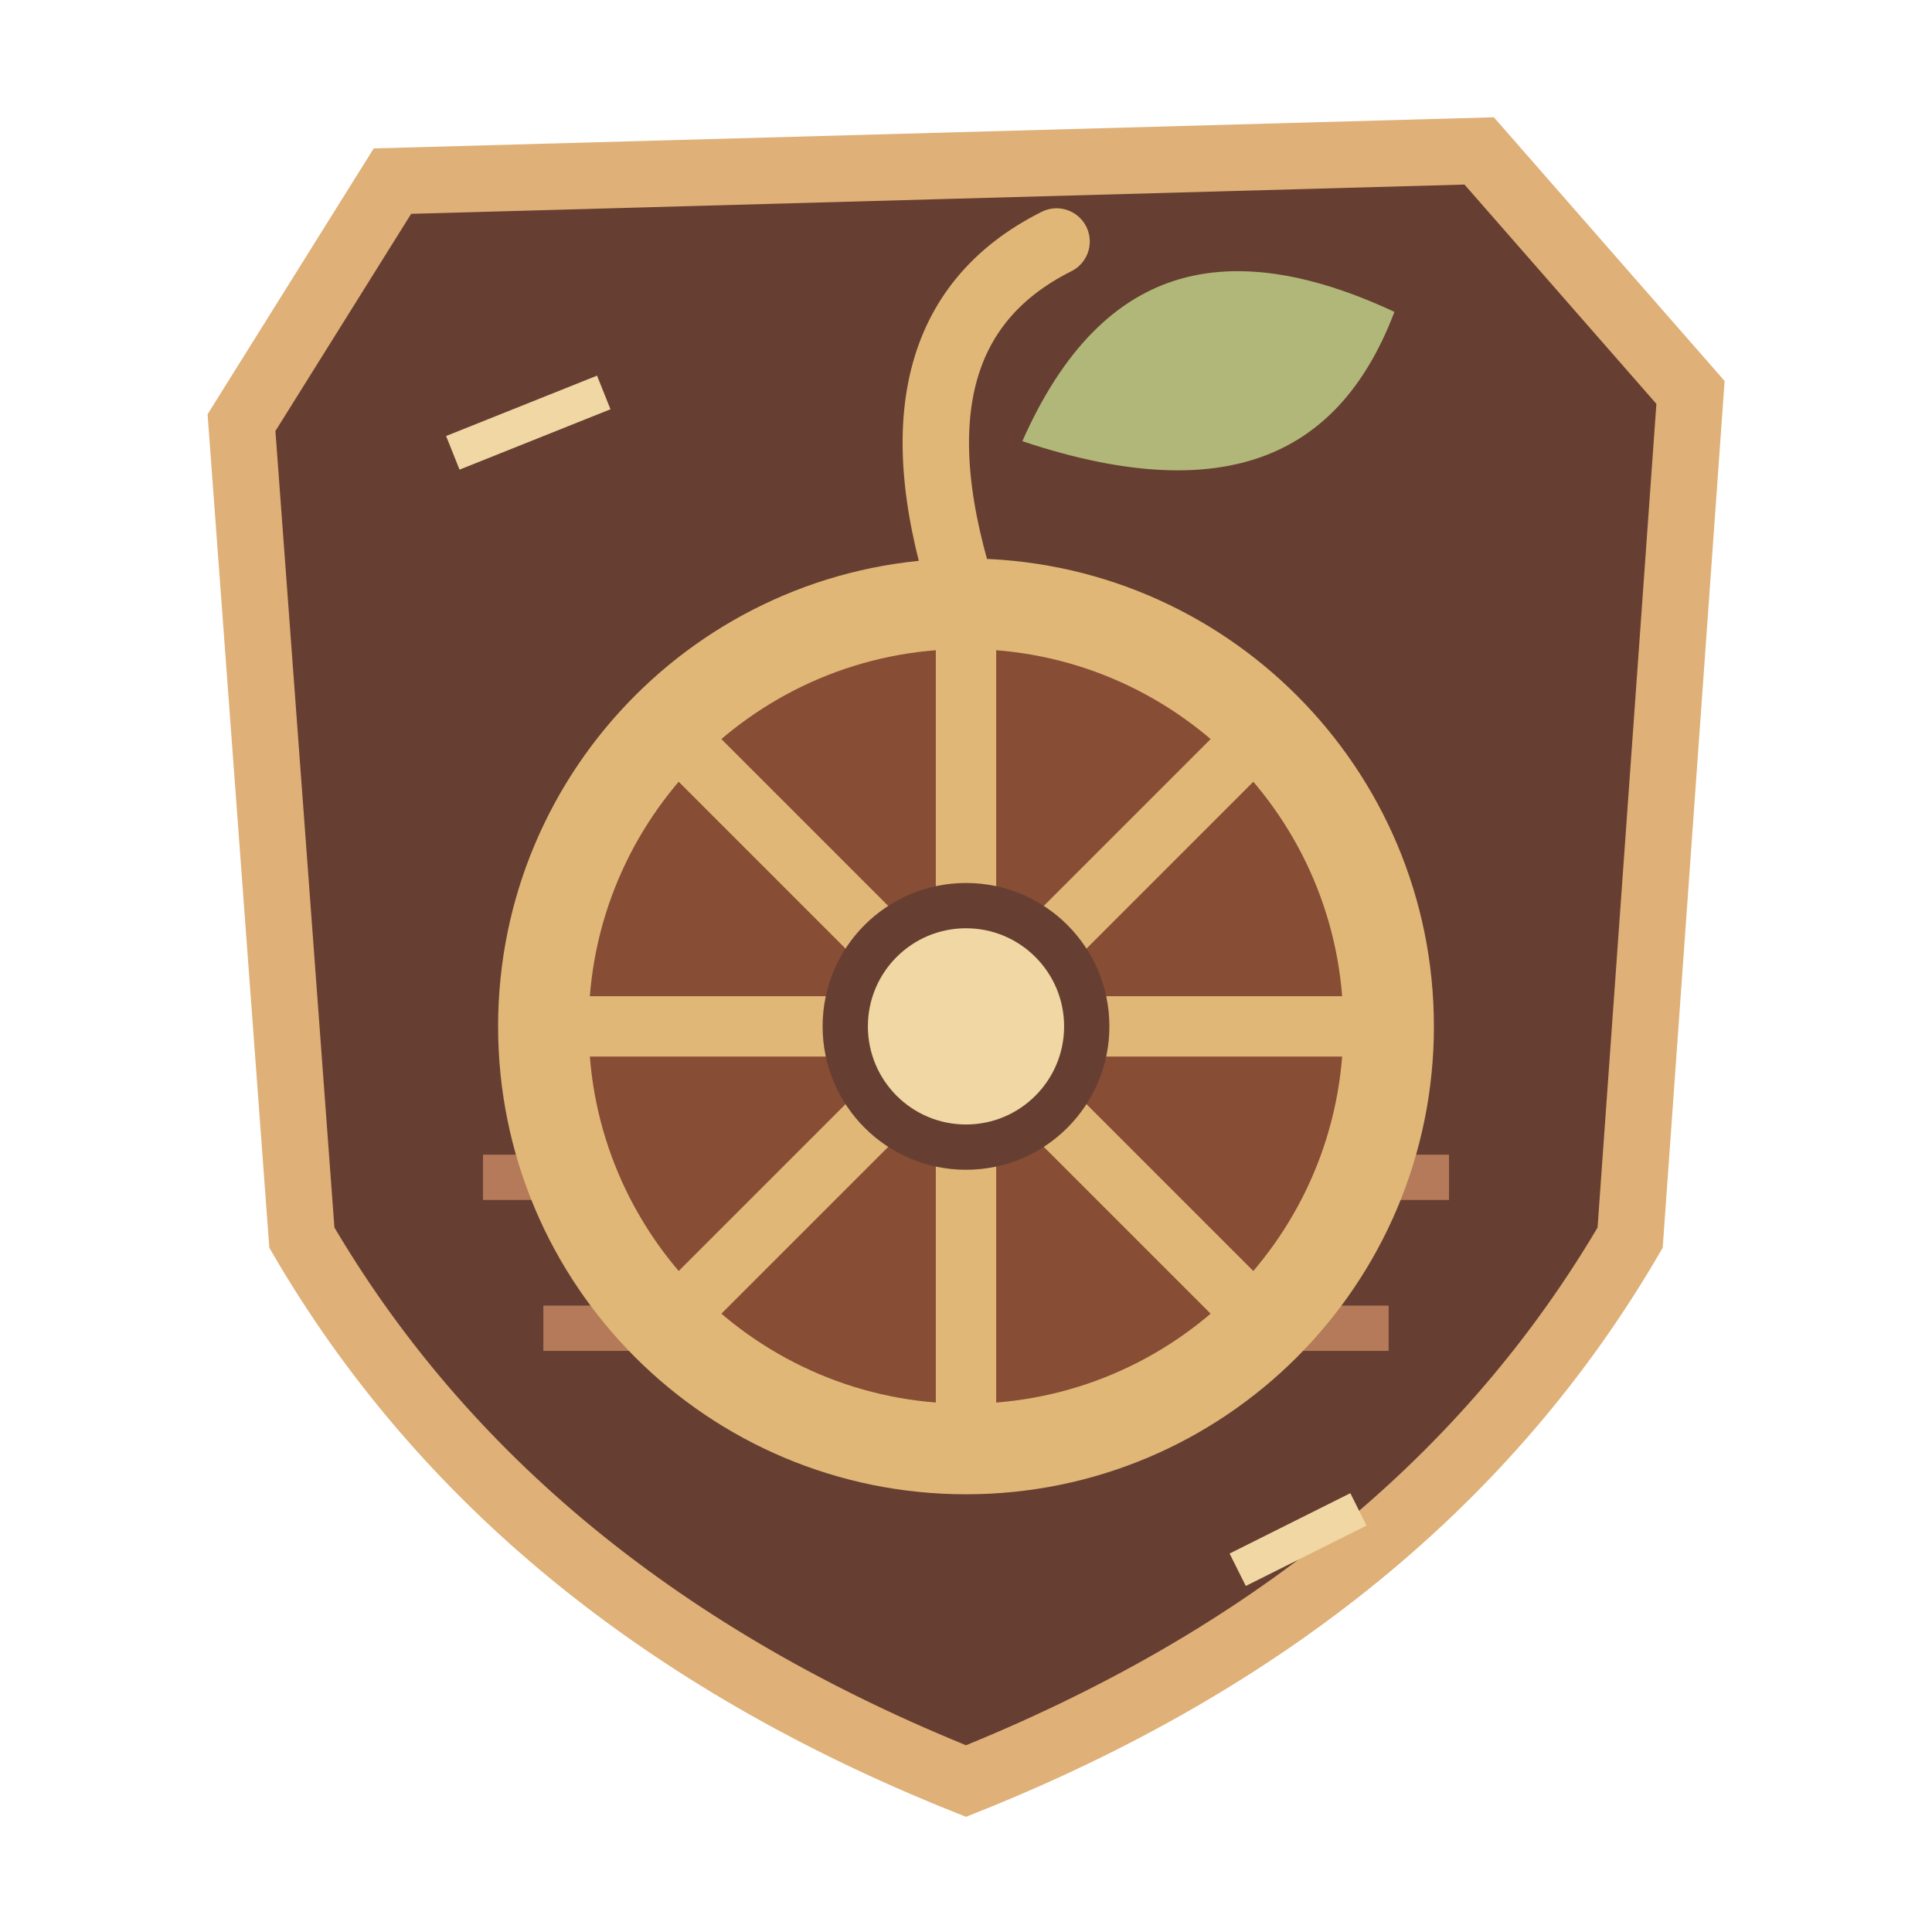
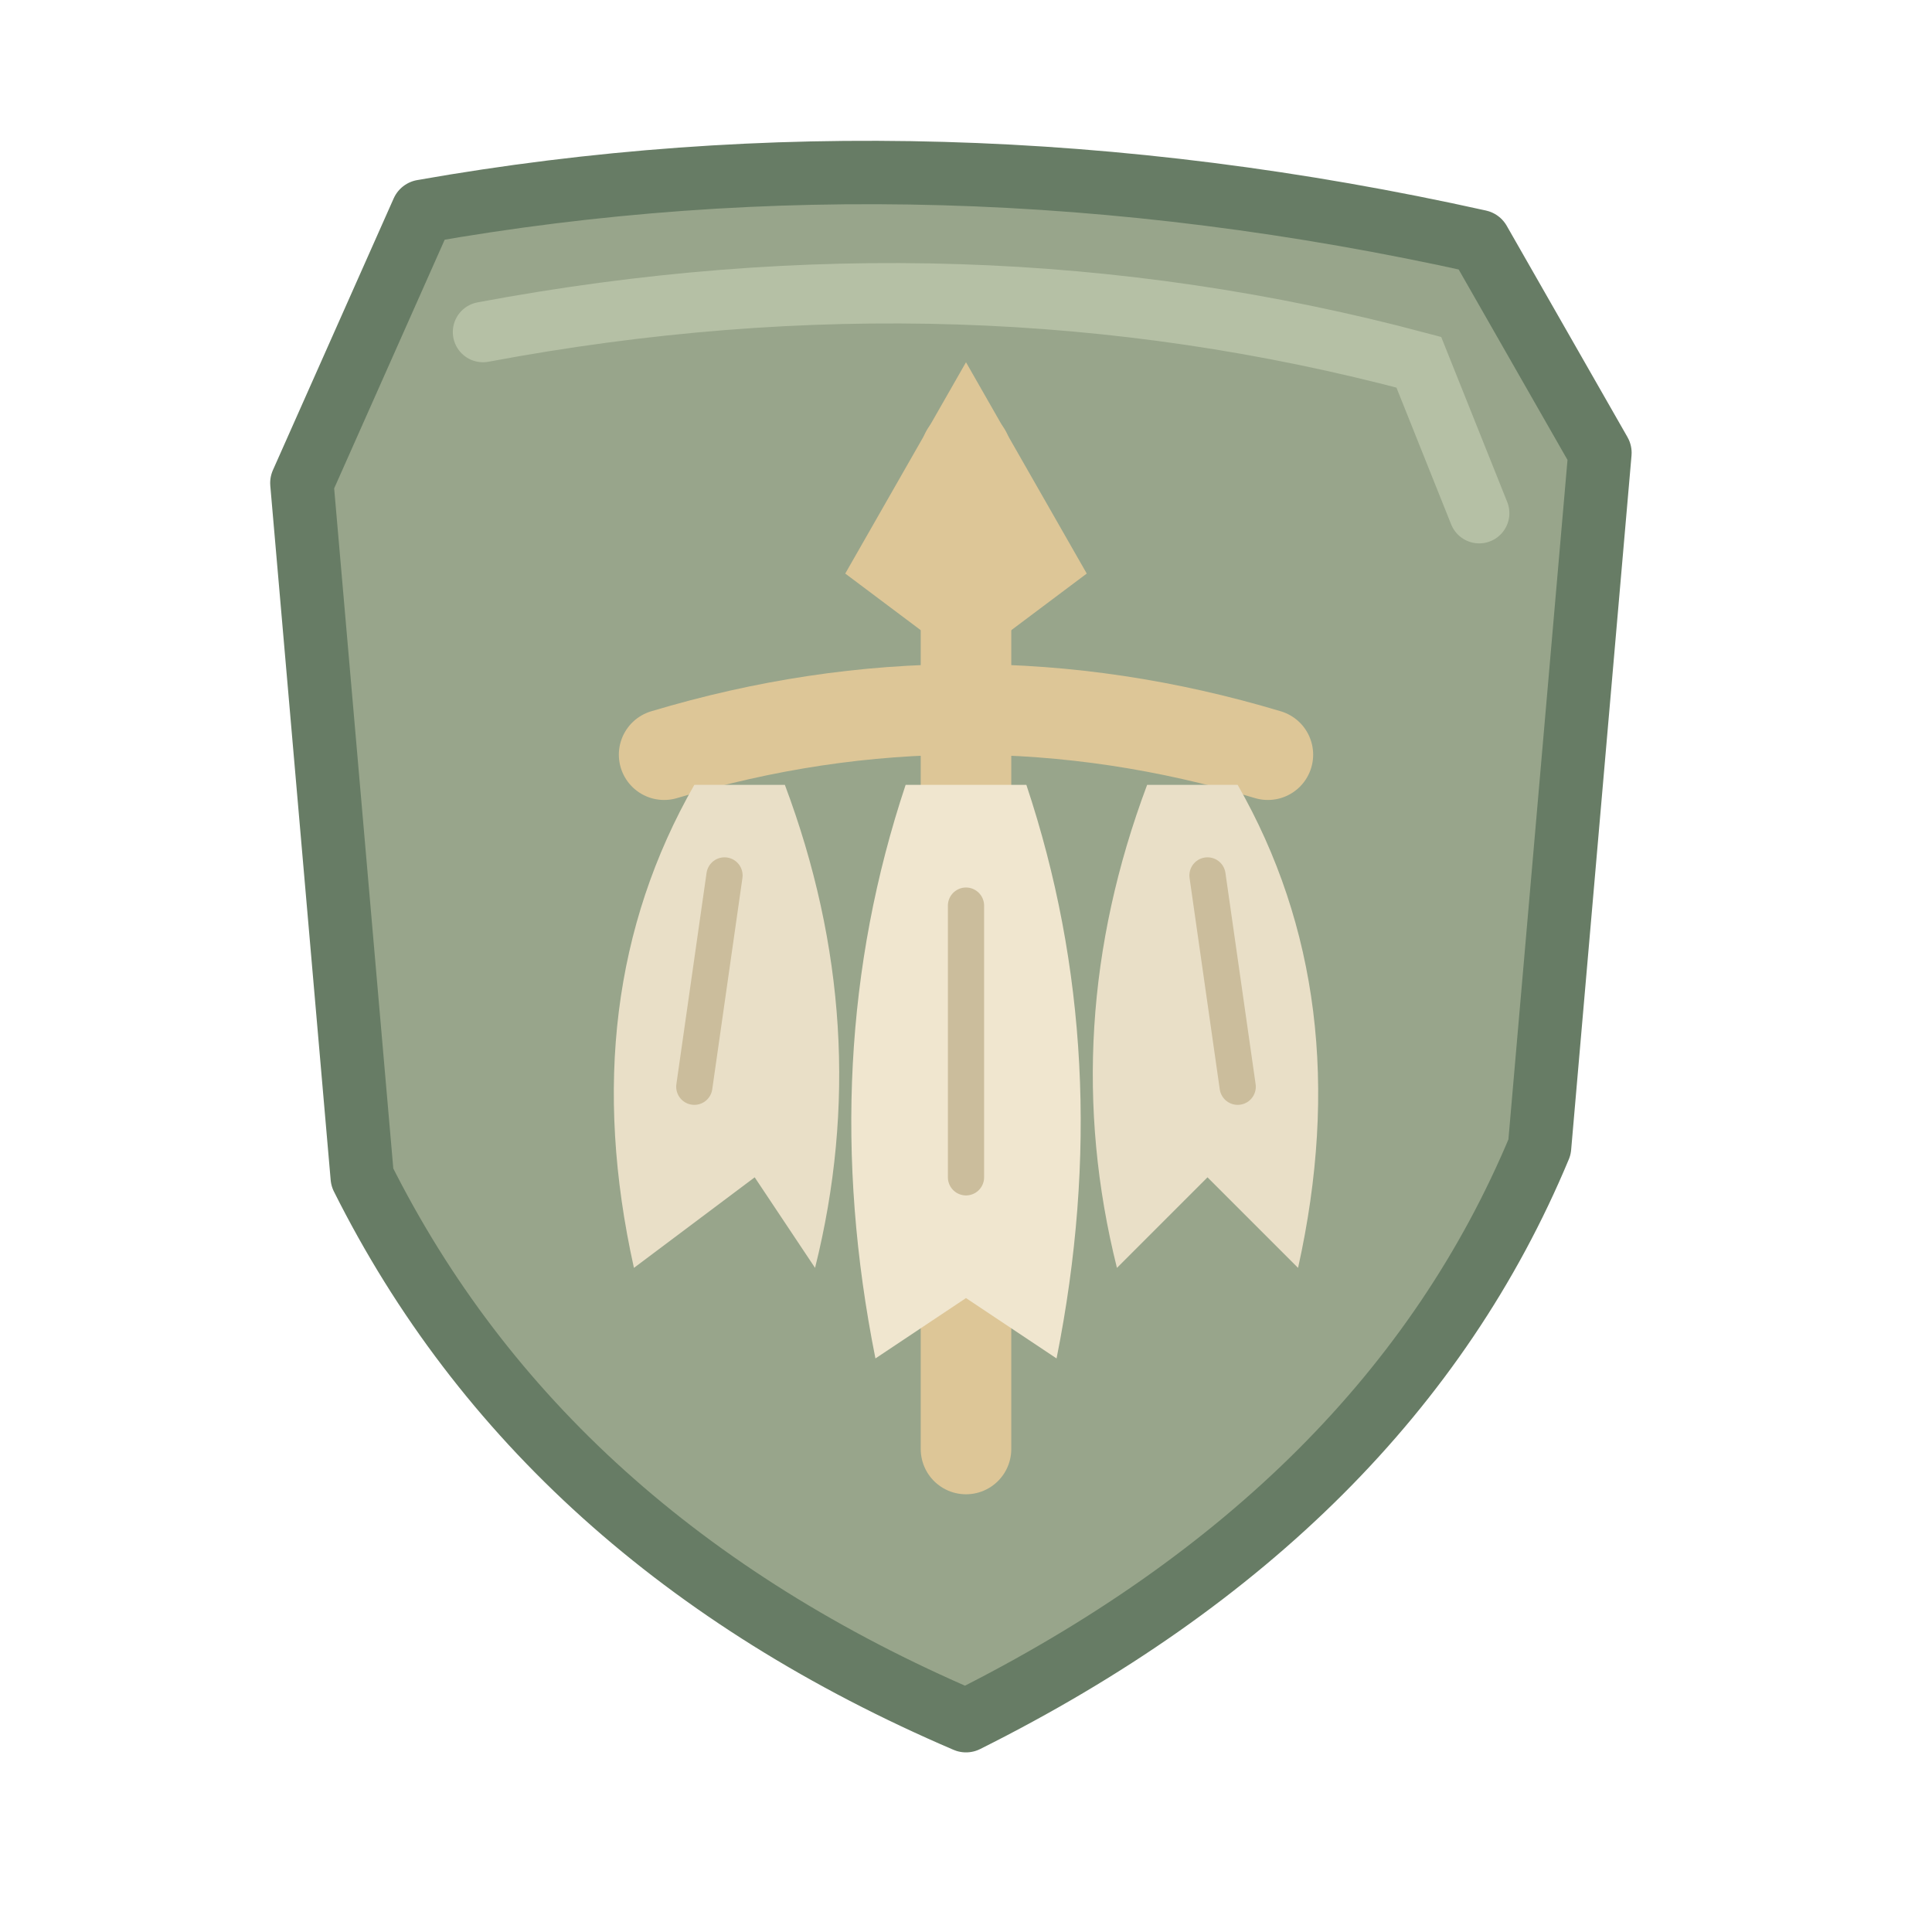
<svg xmlns="http://www.w3.org/2000/svg" width="256" height="256" viewBox="0 0 64 64">
-   <path d="M13 6 49 5 56 13 54 41Q47 53 32 59 17 53 10 41L8 14Z" fill="#663f32" stroke="#dfb077" stroke-width="2.2" />
-   <path d="M16 39h32M18 44h28" stroke="#b47a59" stroke-width="1.5" />
-   <circle cx="32" cy="34" r="14" fill="#874d35" stroke="#e0b777" stroke-width="3" />
-   <path d="M32 20v28M18 34h28M22 24l20 20m0-20L22 44" stroke="#e0b777" stroke-width="2" />
-   <circle cx="32" cy="34" r="4" fill="#f0d7a3" stroke="#663f32" stroke-width="1.5" />
-   <path d="M32 20q-3-9 3-12" fill="none" stroke="#e0b777" stroke-width="2.2" stroke-linecap="round" />
-   <path d="M33 15q4-10 14-5-3 9-14 5Z" fill="#b1b779" stroke="#663f32" stroke-width="1.3" />
-   <path d="m15 15 5-2m25 37-4 2" stroke="#f0d7a3" stroke-width="1.2" />
+   <path d="M14 7Q31 4 49 8L53 15 51 38Q46 50 32 57 18 51 12 39L10 16Z" fill="#98a58b" stroke="#677c65" stroke-width="2.1" stroke-linejoin="round" />
+   <path d="M16 11Q32 8 47 12L49 17" fill="none" stroke="#b5c0a5" stroke-width="2" stroke-linecap="round" />
+   <path d="M32 15V48M22 25Q32 22 42 25" fill="none" stroke="#ddc697" stroke-width="3" stroke-linecap="round" />
+   <path d="M32 12 36 19 32 22 28 19Z" fill="#ddc697" />
+   <path d="M23 26Q19 33 21 42L25 39 27 42Q29 34 26 26M38 26Q35 34 37 42L40 39 43 42Q45 33 41 26" fill="#e9dfc7" />
+   <path d="M30 26Q27 35 29 45L32 43 35 45Q37 35 34 26Z" fill="#f0e6cf" />
+   <path d="m24 29-1 7m9-6v9m8-10 1 7" stroke="#cbbd9c" stroke-width="1.2" stroke-linecap="round" />
</svg>
